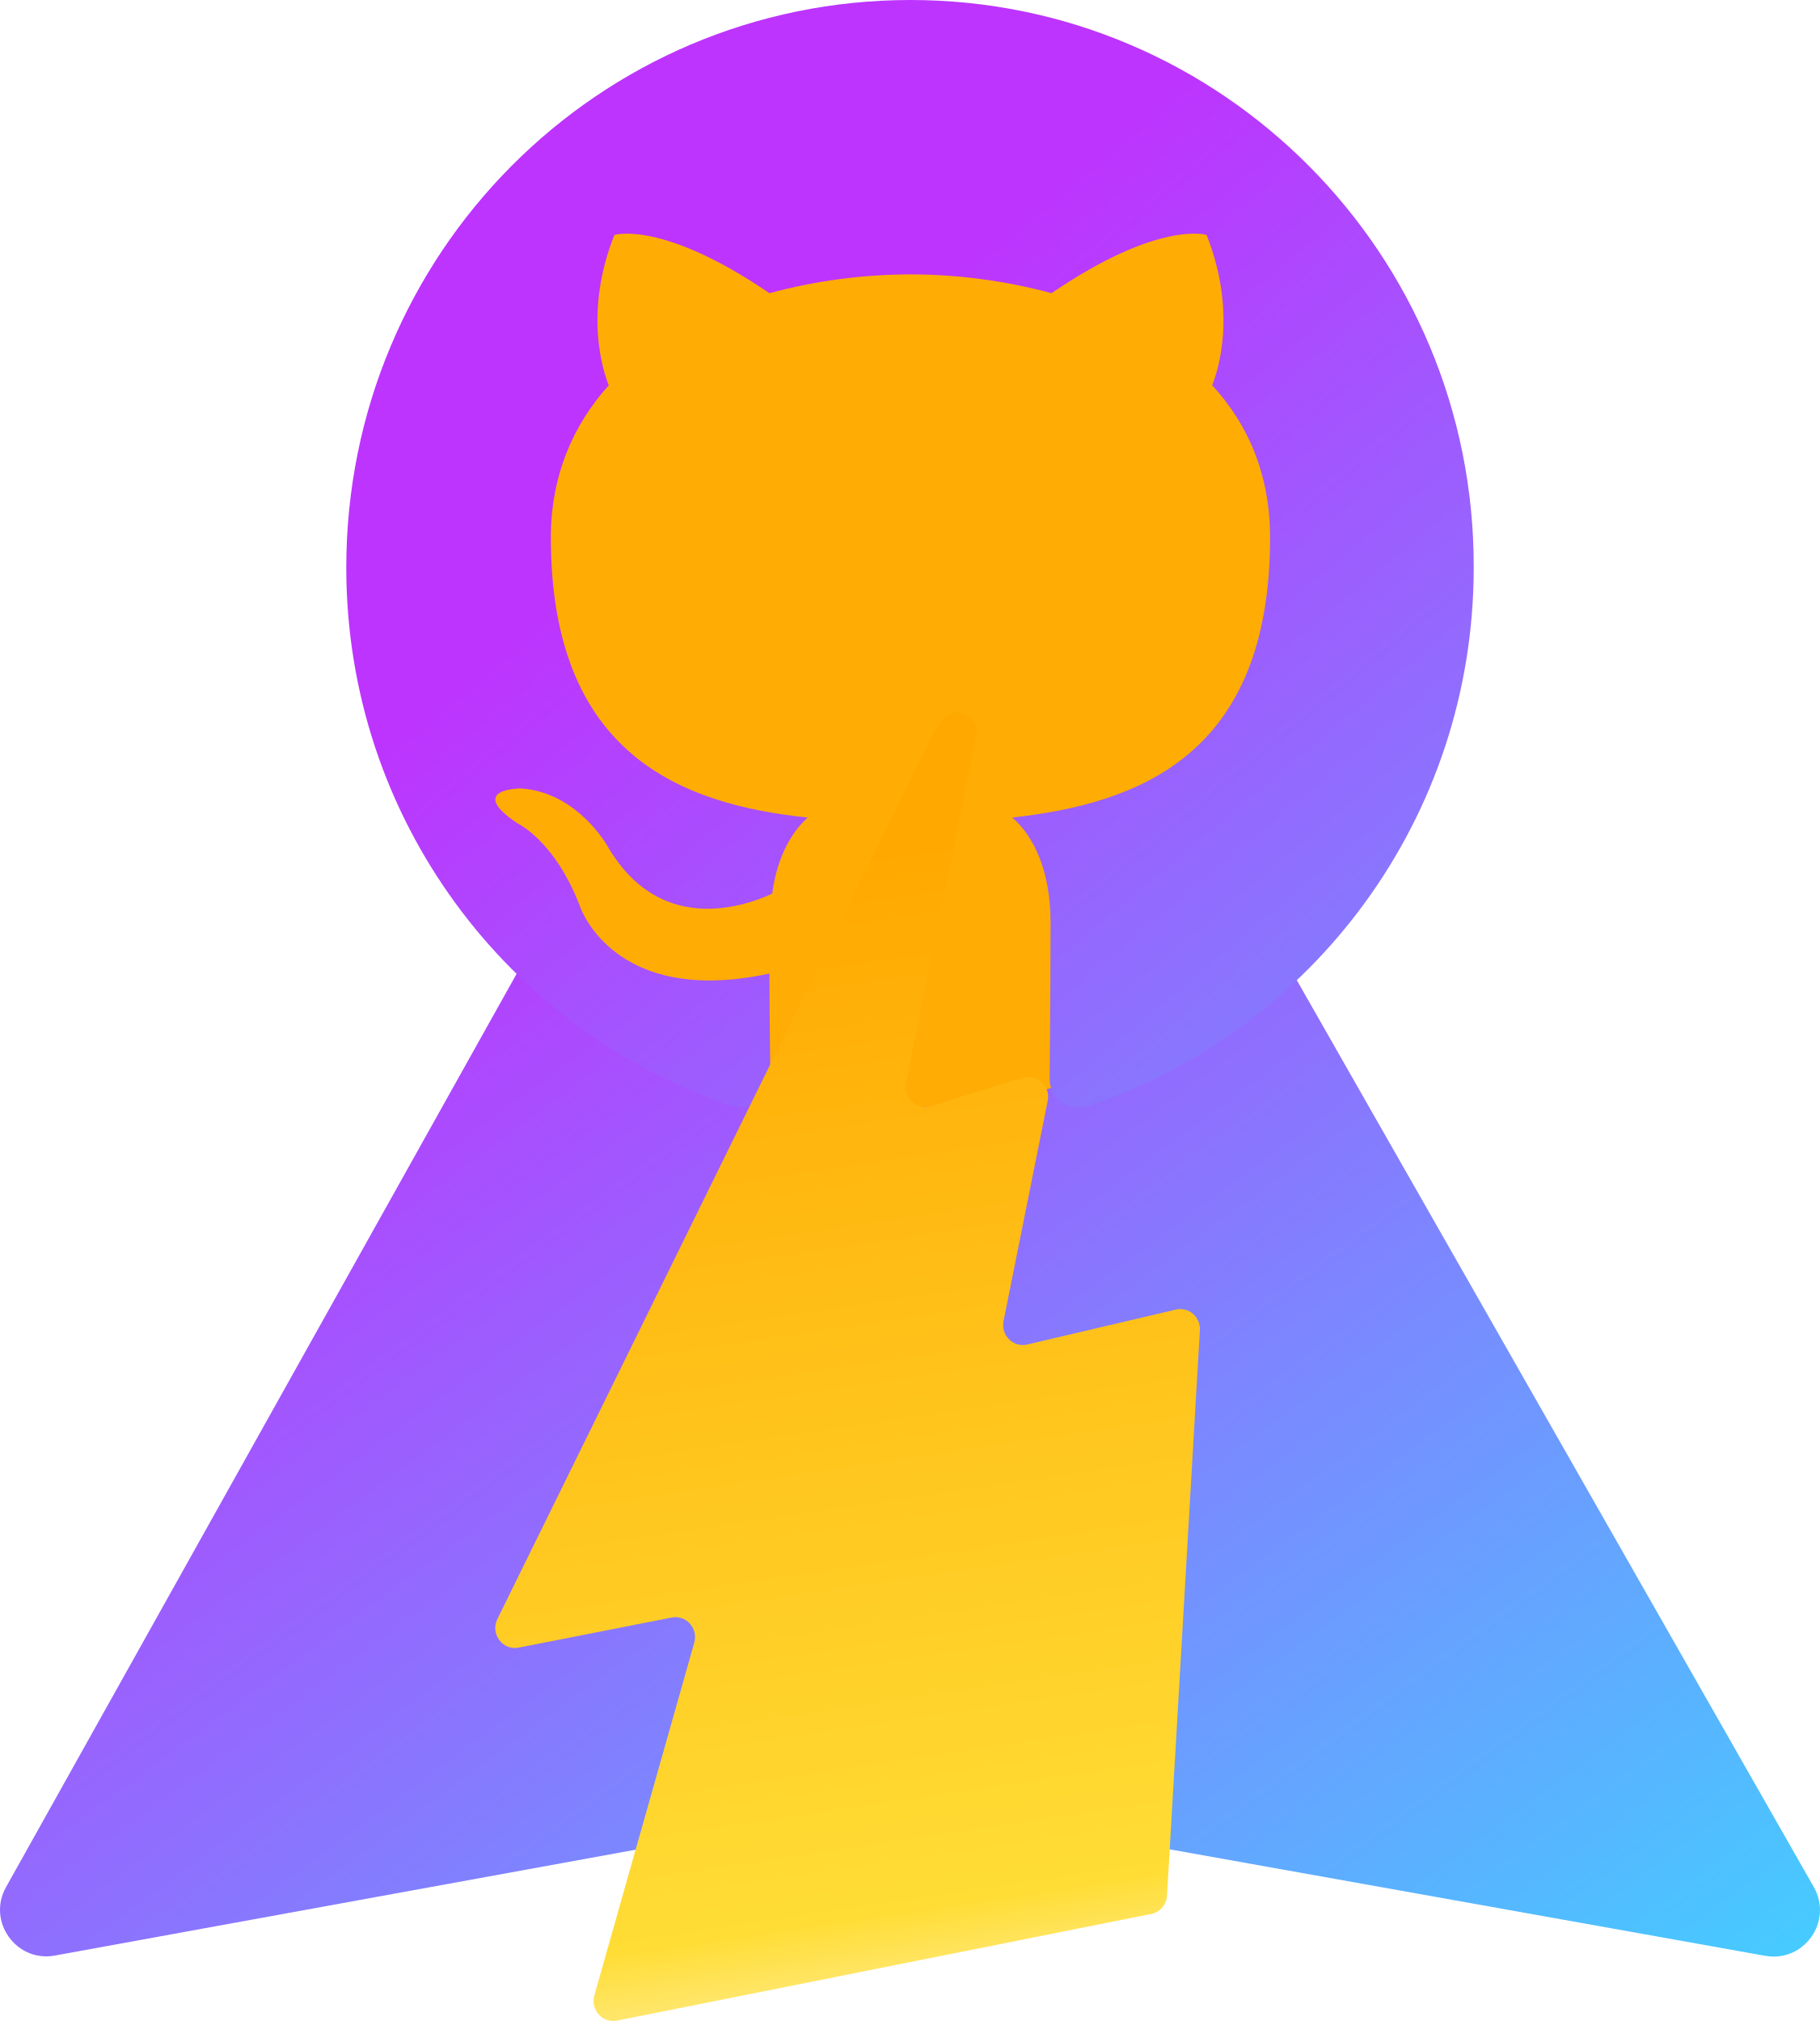
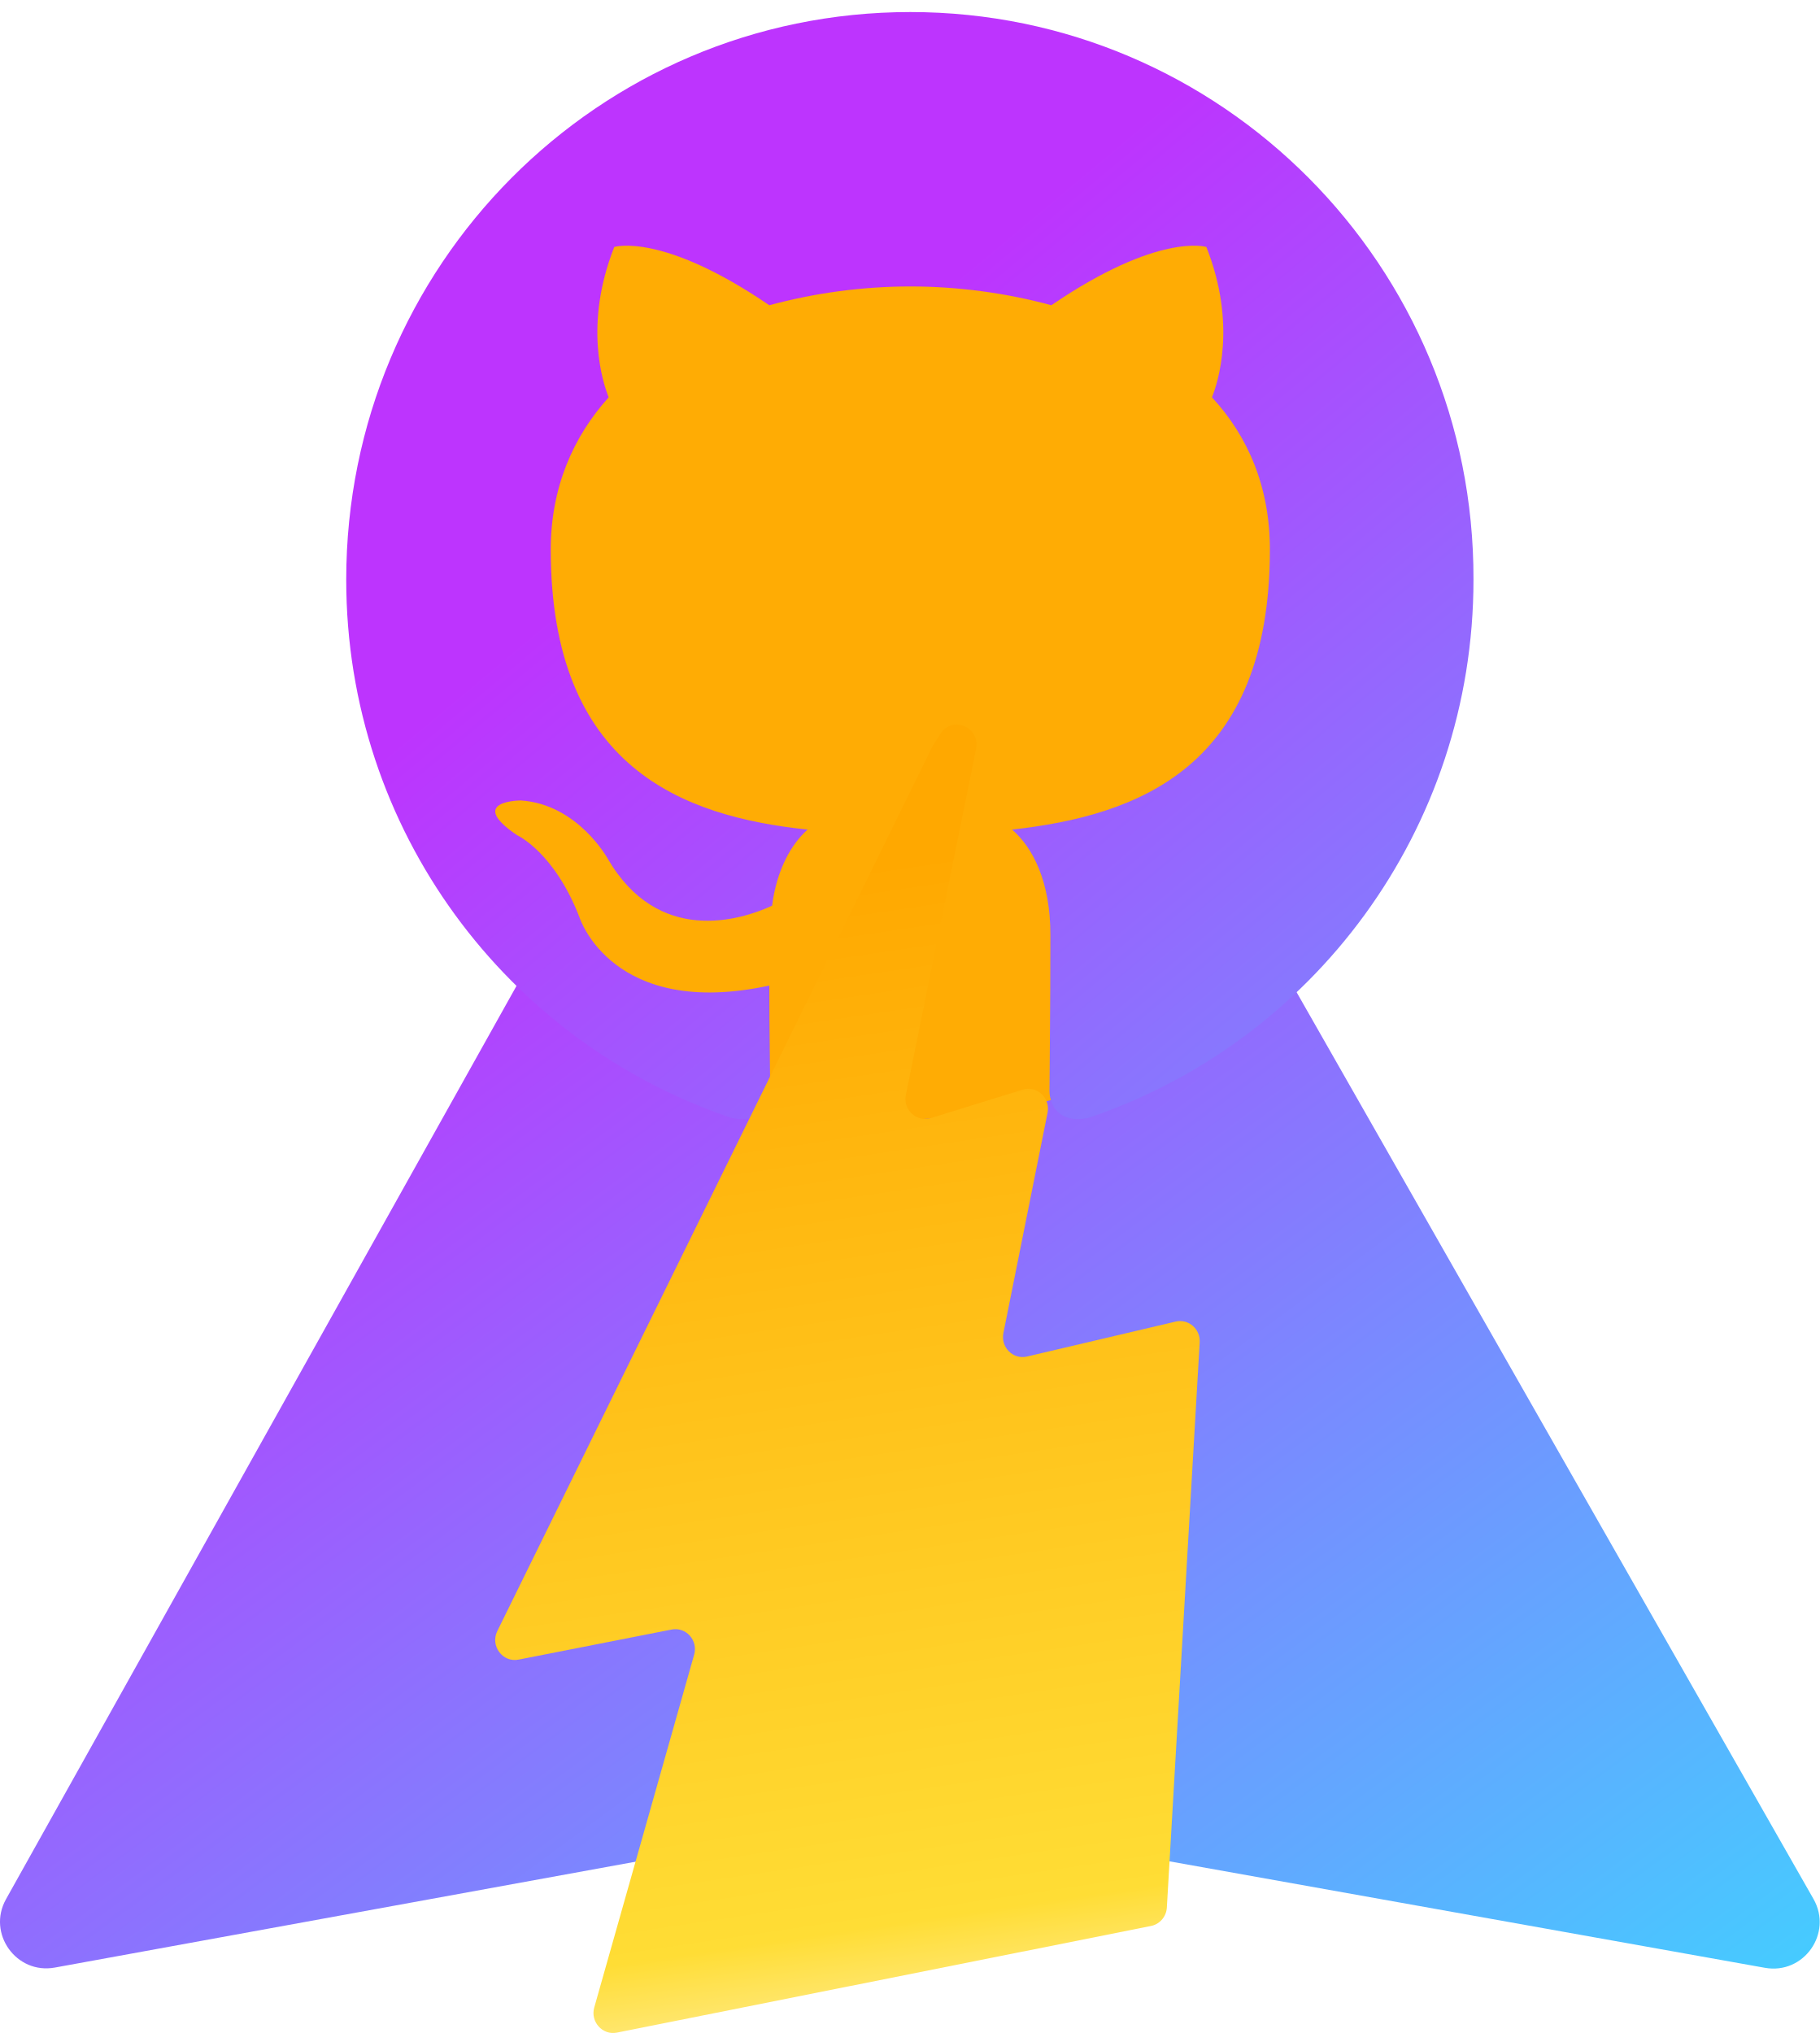
- <svg xmlns="http://www.w3.org/2000/svg" width="452" height="502" viewBox="0 0 452 502" fill="none">
-   <path d="M1.49 468.763L213.811 88.903C218.201 81.07 229.447 81.025 233.905 88.813L450.458 468.717C455.301 477.23 448.037 487.53 438.397 485.81L225.849 447.799C224.492 447.55 223.111 447.55 221.754 447.799L13.641 485.742C4.047 487.508 -3.262 477.275 1.49 468.763Z" fill="url(#paint0_linear_1_15)" />
-   <circle cx="226" cy="144" r="131" fill="#FFAC04" />
-   <path fill-rule="evenodd" clip-rule="evenodd" d="M226.116 0C148.635 0 86 63.021 86 140.986C86 203.307 126.133 256.061 181.807 274.732C188.768 276.136 191.318 271.699 191.318 267.966C191.318 264.698 191.088 253.495 191.088 241.821C152.111 250.226 143.995 225.015 143.995 225.015C137.731 208.675 128.45 204.476 128.45 204.476C115.693 195.839 129.379 195.839 129.379 195.839C143.53 196.773 150.956 210.311 150.956 210.311C163.48 231.784 183.663 225.717 191.782 221.981C192.941 212.878 196.655 206.576 200.599 203.075C169.512 199.807 136.805 187.67 136.805 133.515C136.805 118.109 142.369 105.505 151.185 95.703C149.794 92.202 144.921 77.727 152.579 58.354C152.579 58.354 164.41 54.619 191.085 72.826C202.506 69.74 214.284 68.17 226.116 68.157C237.947 68.157 250.007 69.792 261.143 72.826C287.822 54.619 299.653 58.354 299.653 58.354C307.31 77.727 302.435 92.202 301.044 95.703C310.092 105.505 315.427 118.109 315.427 133.515C315.427 187.67 282.72 199.572 251.401 203.075C256.506 207.51 260.911 215.911 260.911 229.217C260.911 248.123 260.682 263.297 260.682 267.963C260.682 271.699 263.234 276.136 270.192 274.735C325.867 256.058 365.999 203.307 365.999 140.986C366.229 63.021 303.364 0 226.116 0Z" fill="url(#paint1_linear_1_15)" />
-   <path d="M153.236 501.903L285.898 475.412C288.076 474.984 289.7 473.096 289.834 470.838L297.991 330.426C298.182 327.117 295.202 324.547 292.031 325.287L255.101 333.968C251.644 334.785 248.53 331.671 249.236 328.129L260.202 273.416C260.947 269.737 257.547 266.584 254.013 267.674L231.202 274.739C227.667 275.829 224.267 272.676 225.012 268.978L242.454 182.986C243.543 177.614 236.532 174.675 233.59 179.288L231.641 182.363L123.528 402.15C121.713 405.829 124.846 410.033 128.801 409.255L166.819 401.78C170.392 401.08 173.429 404.466 172.417 408.028L147.6 495.674C146.607 499.217 149.663 502.623 153.236 501.903Z" fill="url(#paint2_linear_1_15)" />
+ <svg xmlns="http://www.w3.org/2000/svg" width="145" height="162" viewBox="0 0 145 162" fill="none">
+   <path d="M0.478 151.338L68.59 29.48C69.998 26.967 73.606 26.953 75.036 29.451L144.505 151.323C146.059 154.054 143.729 157.358 140.636 156.806L72.452 144.613C72.016 144.533 71.573 144.533 71.138 144.613L4.376 156.785C1.298 157.351 -1.047 154.068 0.478 151.338Z" fill="url(#paint0_linear_1_15)" />
+   <circle cx="72.5" cy="47.155" r="42.024" fill="#FFAC04" />
+   <path fill-rule="evenodd" clip-rule="evenodd" d="M72.537 0.96C47.682 0.96 27.588 21.177 27.588 46.188C27.588 66.18 40.463 83.104 58.323 89.093C60.556 89.544 61.374 88.12 61.374 86.923C61.374 85.874 61.3 82.28 61.3 78.536C48.797 81.232 46.193 73.144 46.193 73.144C44.184 67.903 41.206 66.555 41.206 66.555C37.114 63.785 41.504 63.785 41.504 63.785C46.044 64.084 48.426 68.427 48.426 68.427C52.444 75.316 58.918 73.369 61.523 72.171C61.895 69.251 63.086 67.229 64.351 66.106C54.379 65.058 43.886 61.164 43.886 43.791C43.886 38.849 45.671 34.806 48.5 31.661C48.053 30.538 46.49 25.895 48.947 19.68C48.947 19.68 52.742 18.482 61.3 24.323C64.963 23.332 68.742 22.829 72.537 22.825C76.332 22.825 80.201 23.349 83.774 24.323C92.332 18.482 96.127 19.68 96.127 19.68C98.584 25.895 97.02 30.538 96.574 31.661C99.477 34.806 101.188 38.849 101.188 43.791C101.188 61.164 90.695 64.982 80.648 66.106C82.286 67.528 83.699 70.224 83.699 74.492C83.699 80.557 83.626 85.425 83.626 86.922C83.626 88.12 84.445 89.544 86.677 89.094C104.537 83.103 117.411 66.18 117.411 46.188C117.485 21.177 97.318 0.96 72.537 0.96Z" fill="url(#paint1_linear_1_15)" />
+   <path d="M49.157 161.969L91.715 153.471C92.414 153.333 92.935 152.728 92.978 152.003L95.595 106.96C95.656 105.898 94.7 105.074 93.682 105.311L81.836 108.096C80.726 108.358 79.727 107.359 79.954 106.223L83.472 88.671C83.711 87.491 82.62 86.479 81.486 86.829L74.169 89.096C73.035 89.445 71.944 88.434 72.183 87.247L77.778 59.661C78.128 57.938 75.879 56.995 74.935 58.475L74.31 59.462L39.627 129.969C39.045 131.149 40.05 132.497 41.319 132.248L53.515 129.85C54.661 129.625 55.636 130.712 55.311 131.854L47.35 159.971C47.031 161.107 48.011 162.2 49.157 161.969Z" fill="url(#paint2_linear_1_15)" />
  <defs>
-     <linearGradient id="paint0_linear_1_15" x1="339.131" y1="585.285" x2="74.713" y2="226.354" gradientUnits="userSpaceOnUse">
+     <linearGradient id="paint0_linear_1_15" x1="108.792" y1="188.718" x2="23.968" y2="73.574" gradientUnits="userSpaceOnUse">
      <stop stop-color="#41D1FF" />
      <stop offset="1" stop-color="#BD34FE" />
    </linearGradient>
-     <linearGradient id="paint1_linear_1_15" x1="489" y1="434.5" x2="152.02" y2="31.327" gradientUnits="userSpaceOnUse">
+     <linearGradient id="paint1_linear_1_15" x1="156.869" y1="140.346" x2="48.767" y2="11.01" gradientUnits="userSpaceOnUse">
      <stop stop-color="#41D1FF" />
      <stop offset="0.846" stop-color="#BD34FE" />
    </linearGradient>
-     <linearGradient id="paint2_linear_1_15" x1="229.164" y1="497.664" x2="187.306" y2="215.822" gradientUnits="userSpaceOnUse">
+     <linearGradient id="paint2_linear_1_15" x1="73.515" y1="160.609" x2="60.087" y2="70.195" gradientUnits="userSpaceOnUse">
      <stop stop-color="#FFEA83" />
      <stop offset="0.083" stop-color="#FFDD35" />
      <stop offset="1" stop-color="#FFA800" />
    </linearGradient>
  </defs>
</svg>
